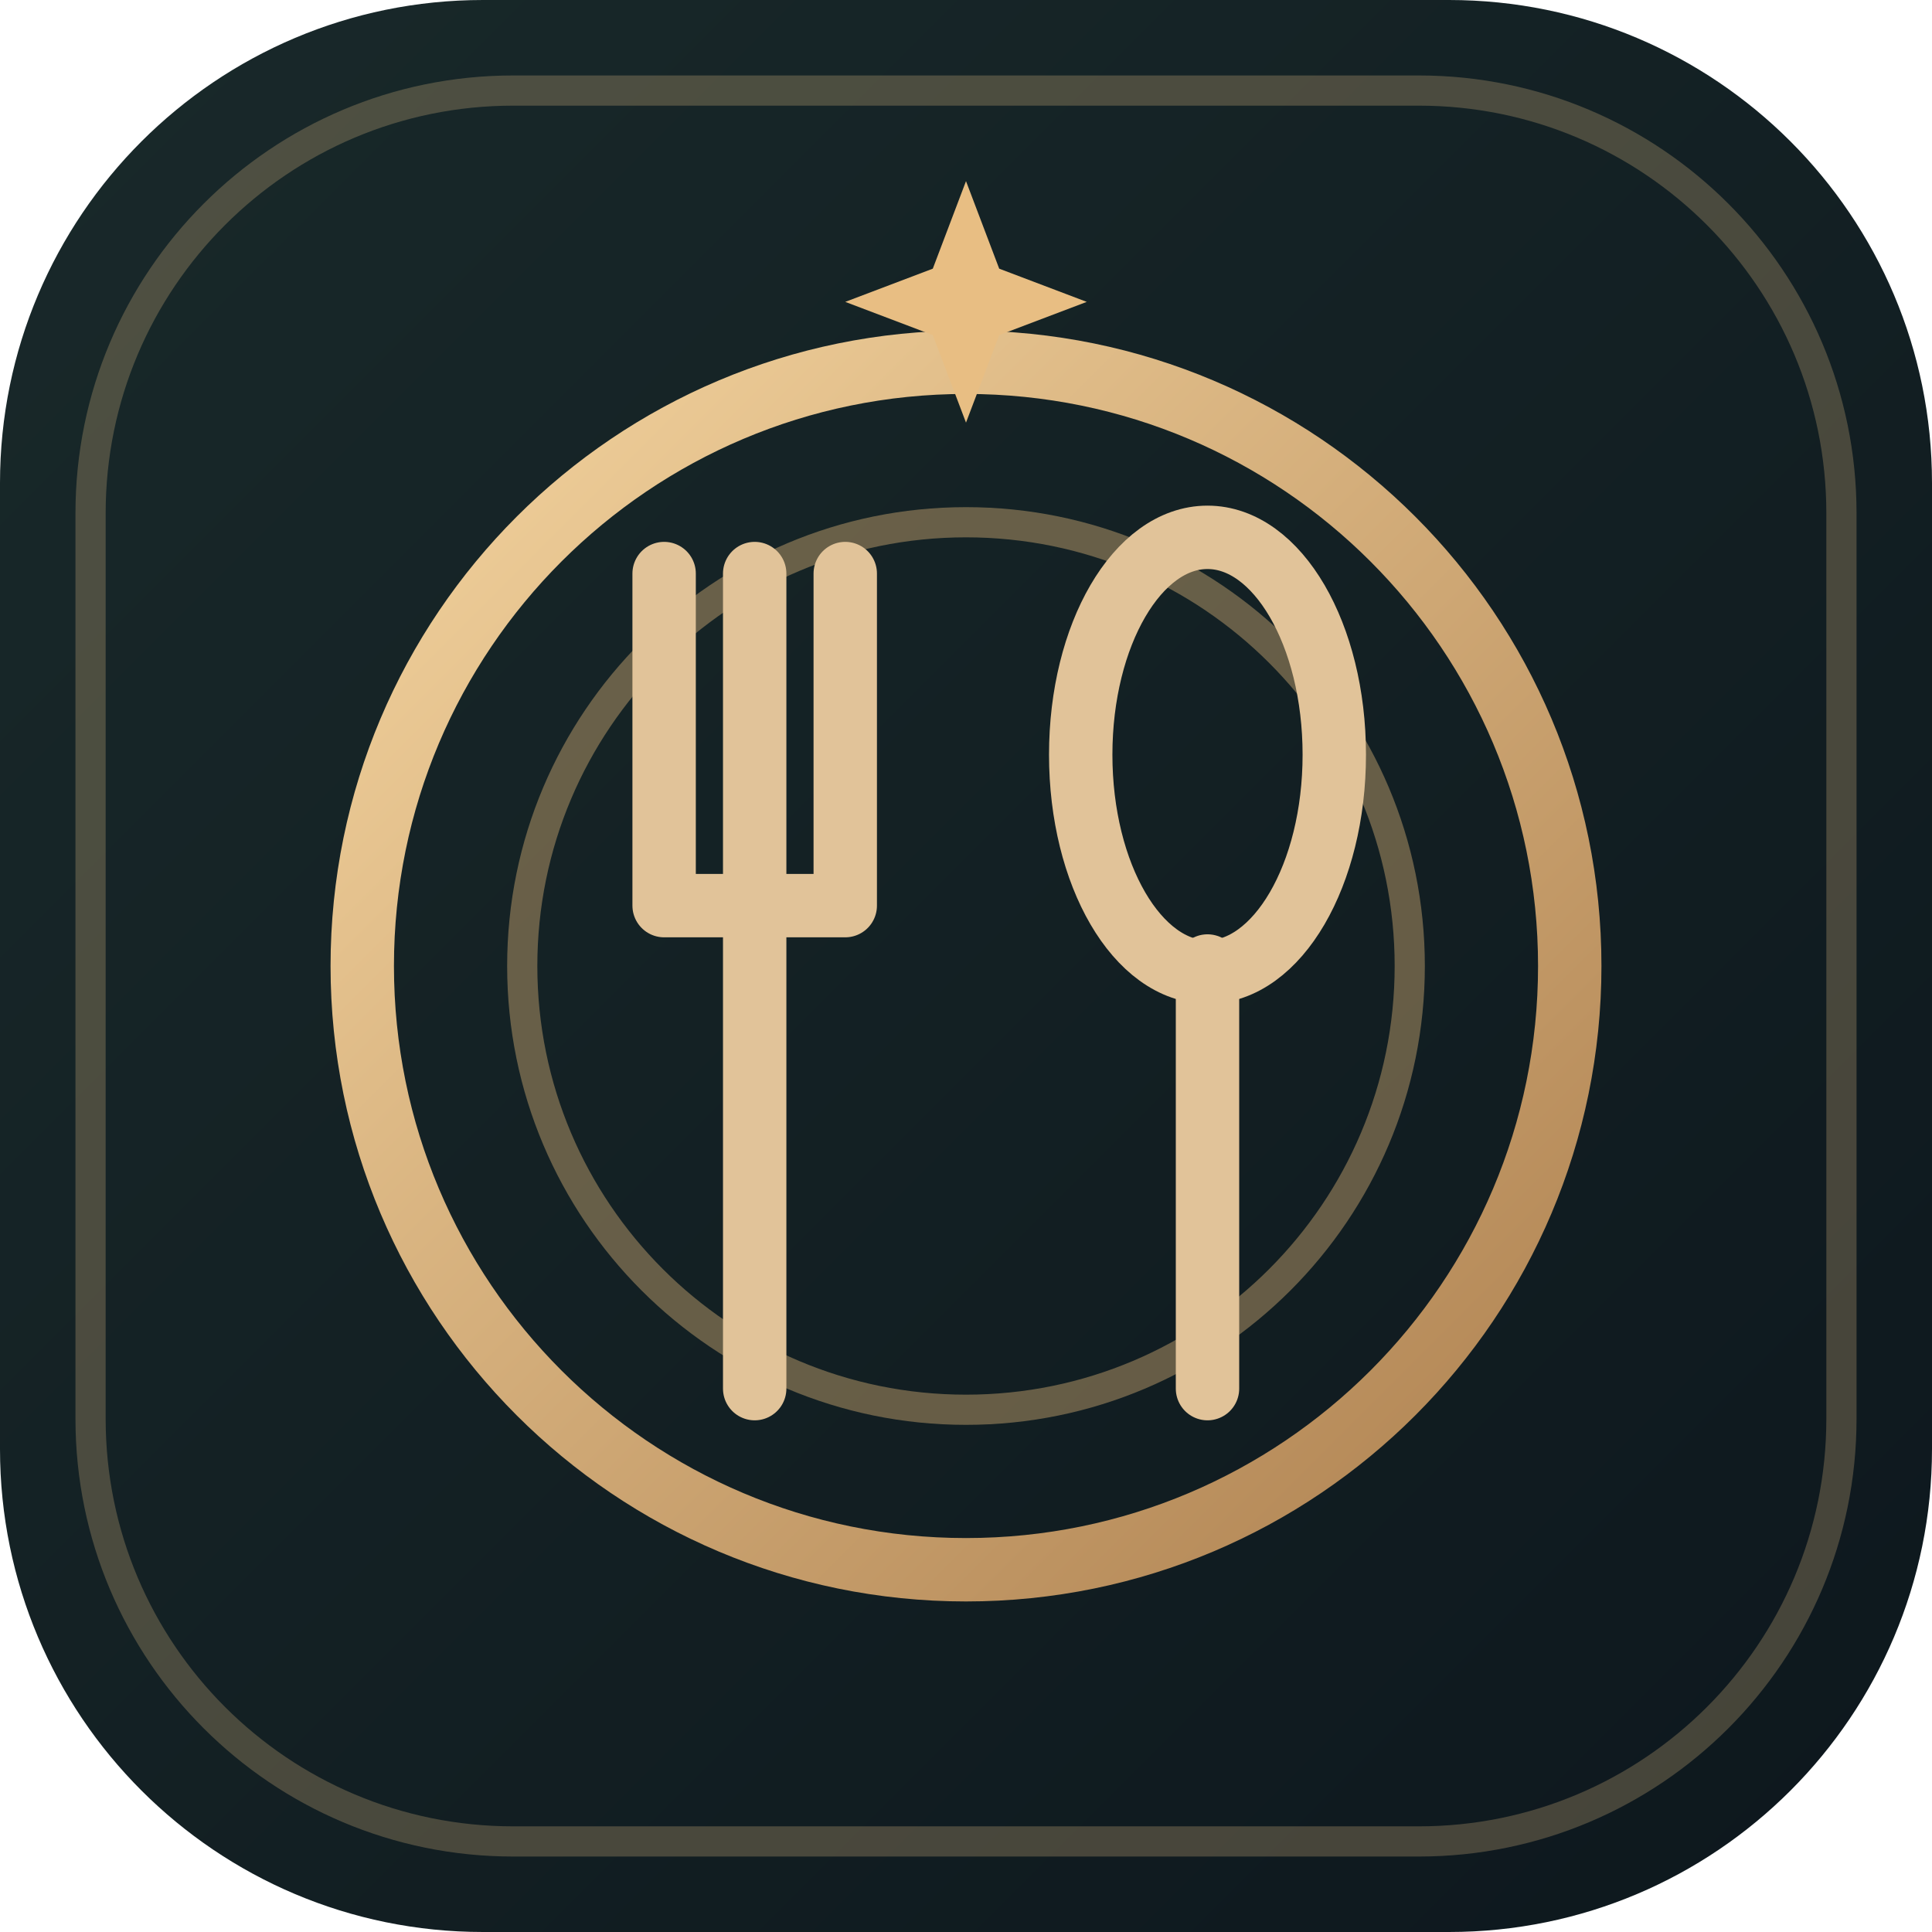
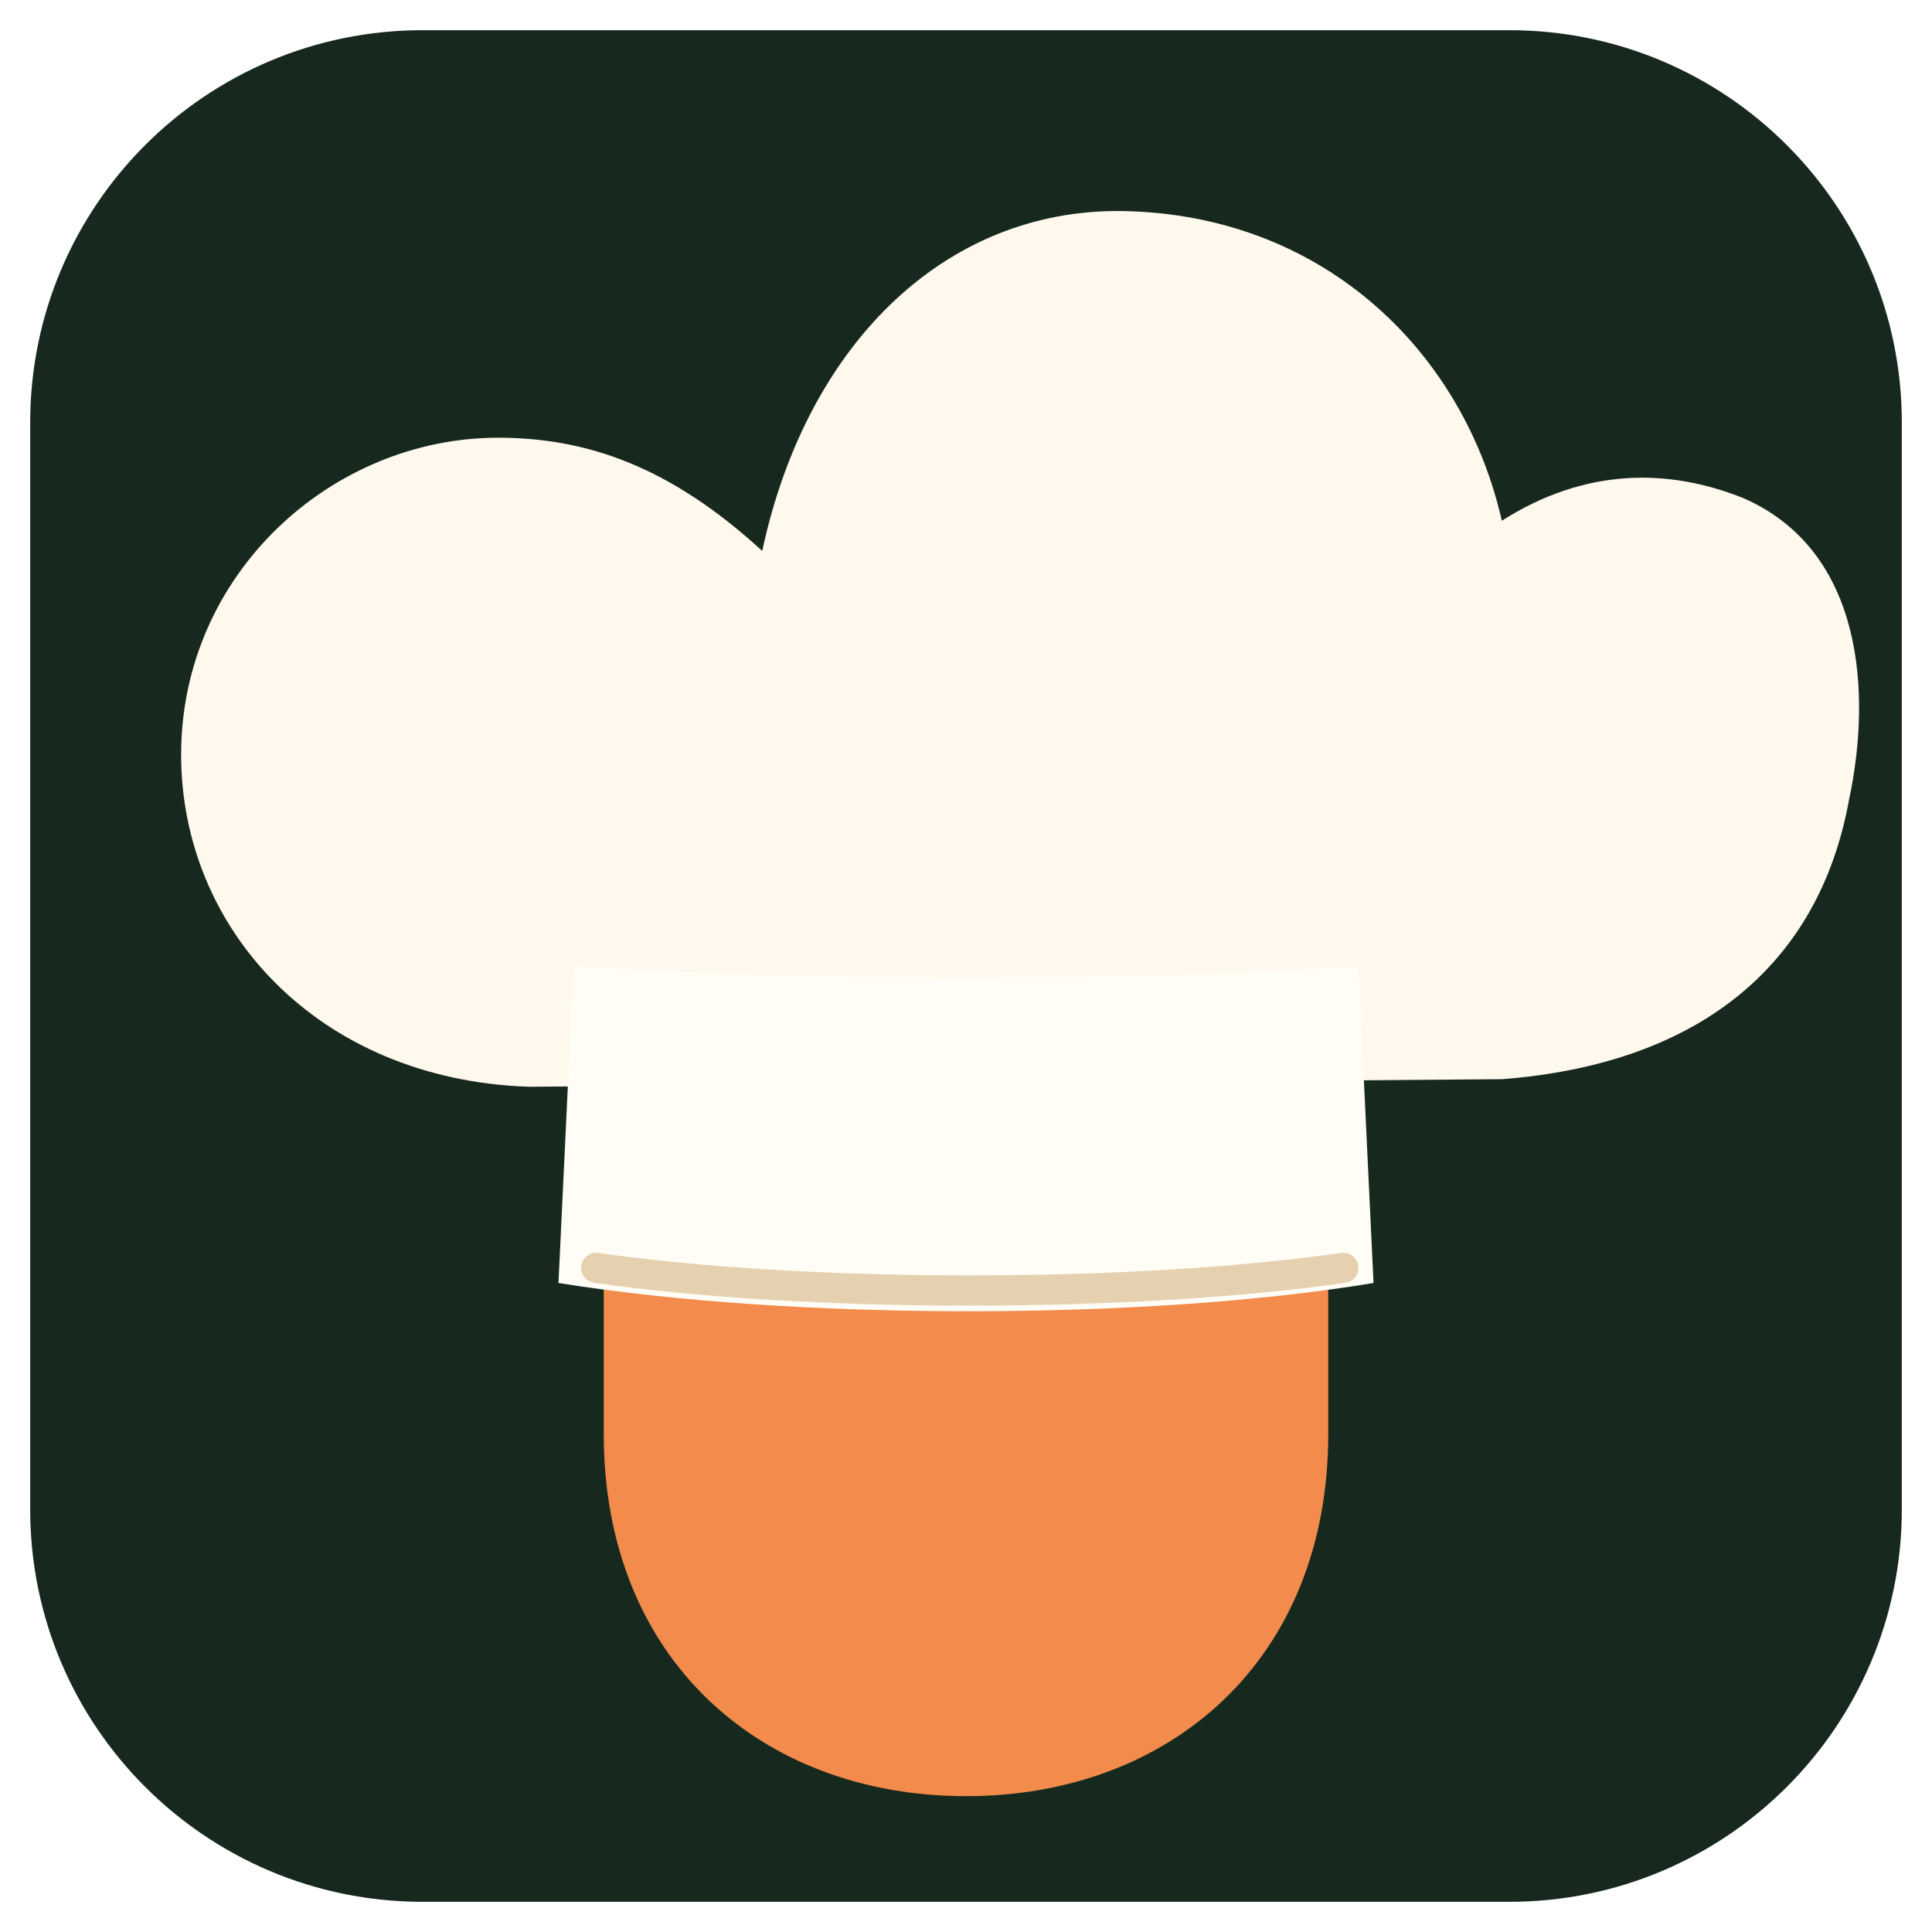
- <svg xmlns="http://www.w3.org/2000/svg" viewBox="0 0 64 64">
-   <defs>
-     <linearGradient id="g" x1="0" y1="0" x2="1" y2="1">
-       <stop stop-color="#19292a" />
-       <stop offset="1" stop-color="#0d171d" />
-     </linearGradient>
-     <linearGradient id="a" x1="0" x2="1" y2="1">
-       <stop stop-color="#f4d49f" />
-       <stop offset="1" stop-color="#ae8150" />
-     </linearGradient>
-   </defs>
-   <rect width="64" height="64" rx="16" fill="url(#g)" />
-   <rect x="3" y="3" width="58" height="58" rx="14" fill="none" stroke="#f3c88c" stroke-opacity=".25" />
-   <circle cx="32" cy="32" r="20" fill="none" stroke="url(#a)" stroke-width="2.1" />
-   <circle cx="32" cy="32" r="14.7" fill="none" stroke="#e6bc7e" stroke-opacity=".4" stroke-width="1" />
-   <path d="M25 19v11m-3-11v11m6-11v11m-6 0h6m-3 0v16" fill="none" stroke="#e1c399" stroke-width="2.1" stroke-linecap="round" stroke-linejoin="round" />
-   <ellipse cx="40" cy="25" rx="4.2" ry="7.2" fill="none" stroke="#e1c399" stroke-width="2.1" />
-   <path d="M40 32v14" stroke="#e1c399" stroke-width="2.1" stroke-linecap="round" />
-   <path d="m32 6 1.1 2.9L36 10l-2.9 1.1L32 14l-1.1-2.9L28 10l2.9-1.1z" fill="#e8be83" />
+ <svg xmlns="http://www.w3.org/2000/svg" viewBox="0 0 256 256" role="img" aria-labelledby="title desc">
+   <rect x="4" y="4" width="248" height="248" rx="52" fill="#17291f" />
+   <path d="M80 141h96v49c0 30-21 48-48 48s-48-18-48-48v-49Z" fill="#f28b4b" />
+   <path d="M70 144 C42 143 24 123 24 100 C24 76 44 58 66 58 C78 58 89 62 101 73 C107 45 126 27 150 28 C176 29 194 47 199 69 C210 62 221 62 231 66 C247 73 248 92 245 106 C241 128 225 141 199 143 Z" fill="#fff8ec" />
+   <path d="M76 128c27 2 77 2 104 0l2 42c-30 5-77 5-108 0l2-42Z" fill="#fffdf5" />
+   <path d="M79 168c28 4 71 4 99 0" fill="none" stroke="#e5d1af" stroke-width="4" stroke-linecap="round" />
</svg>
